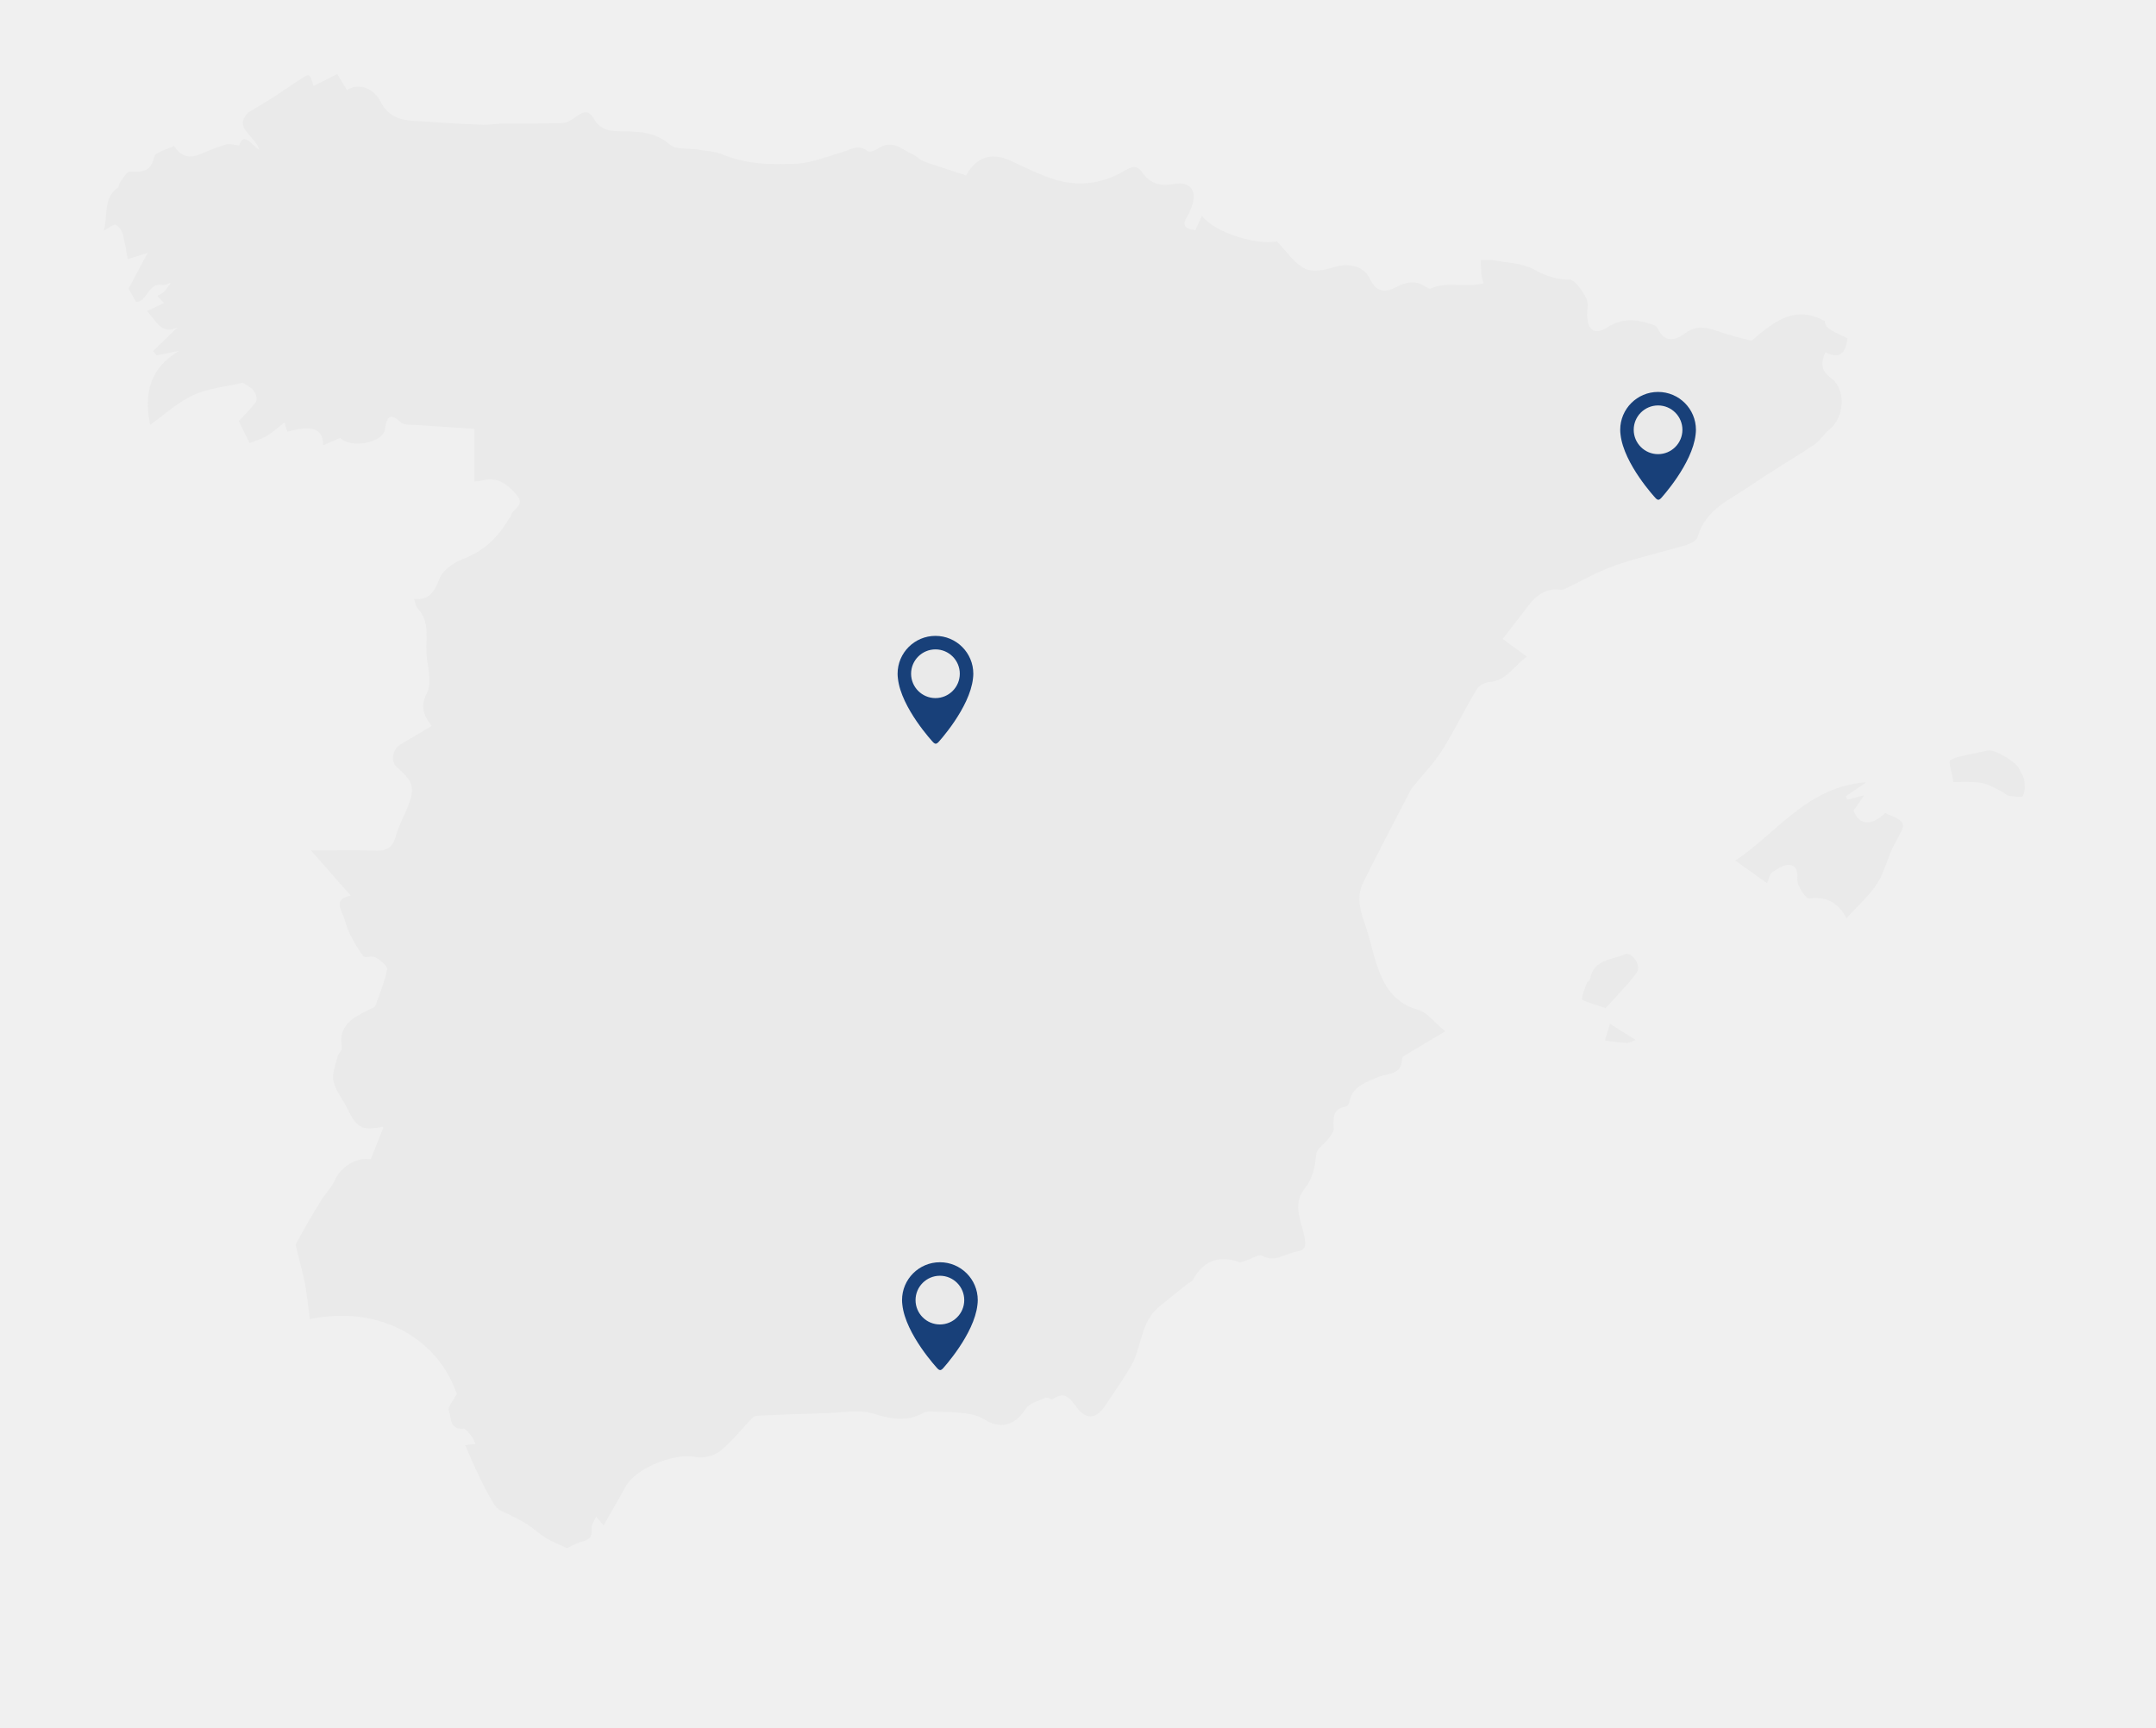
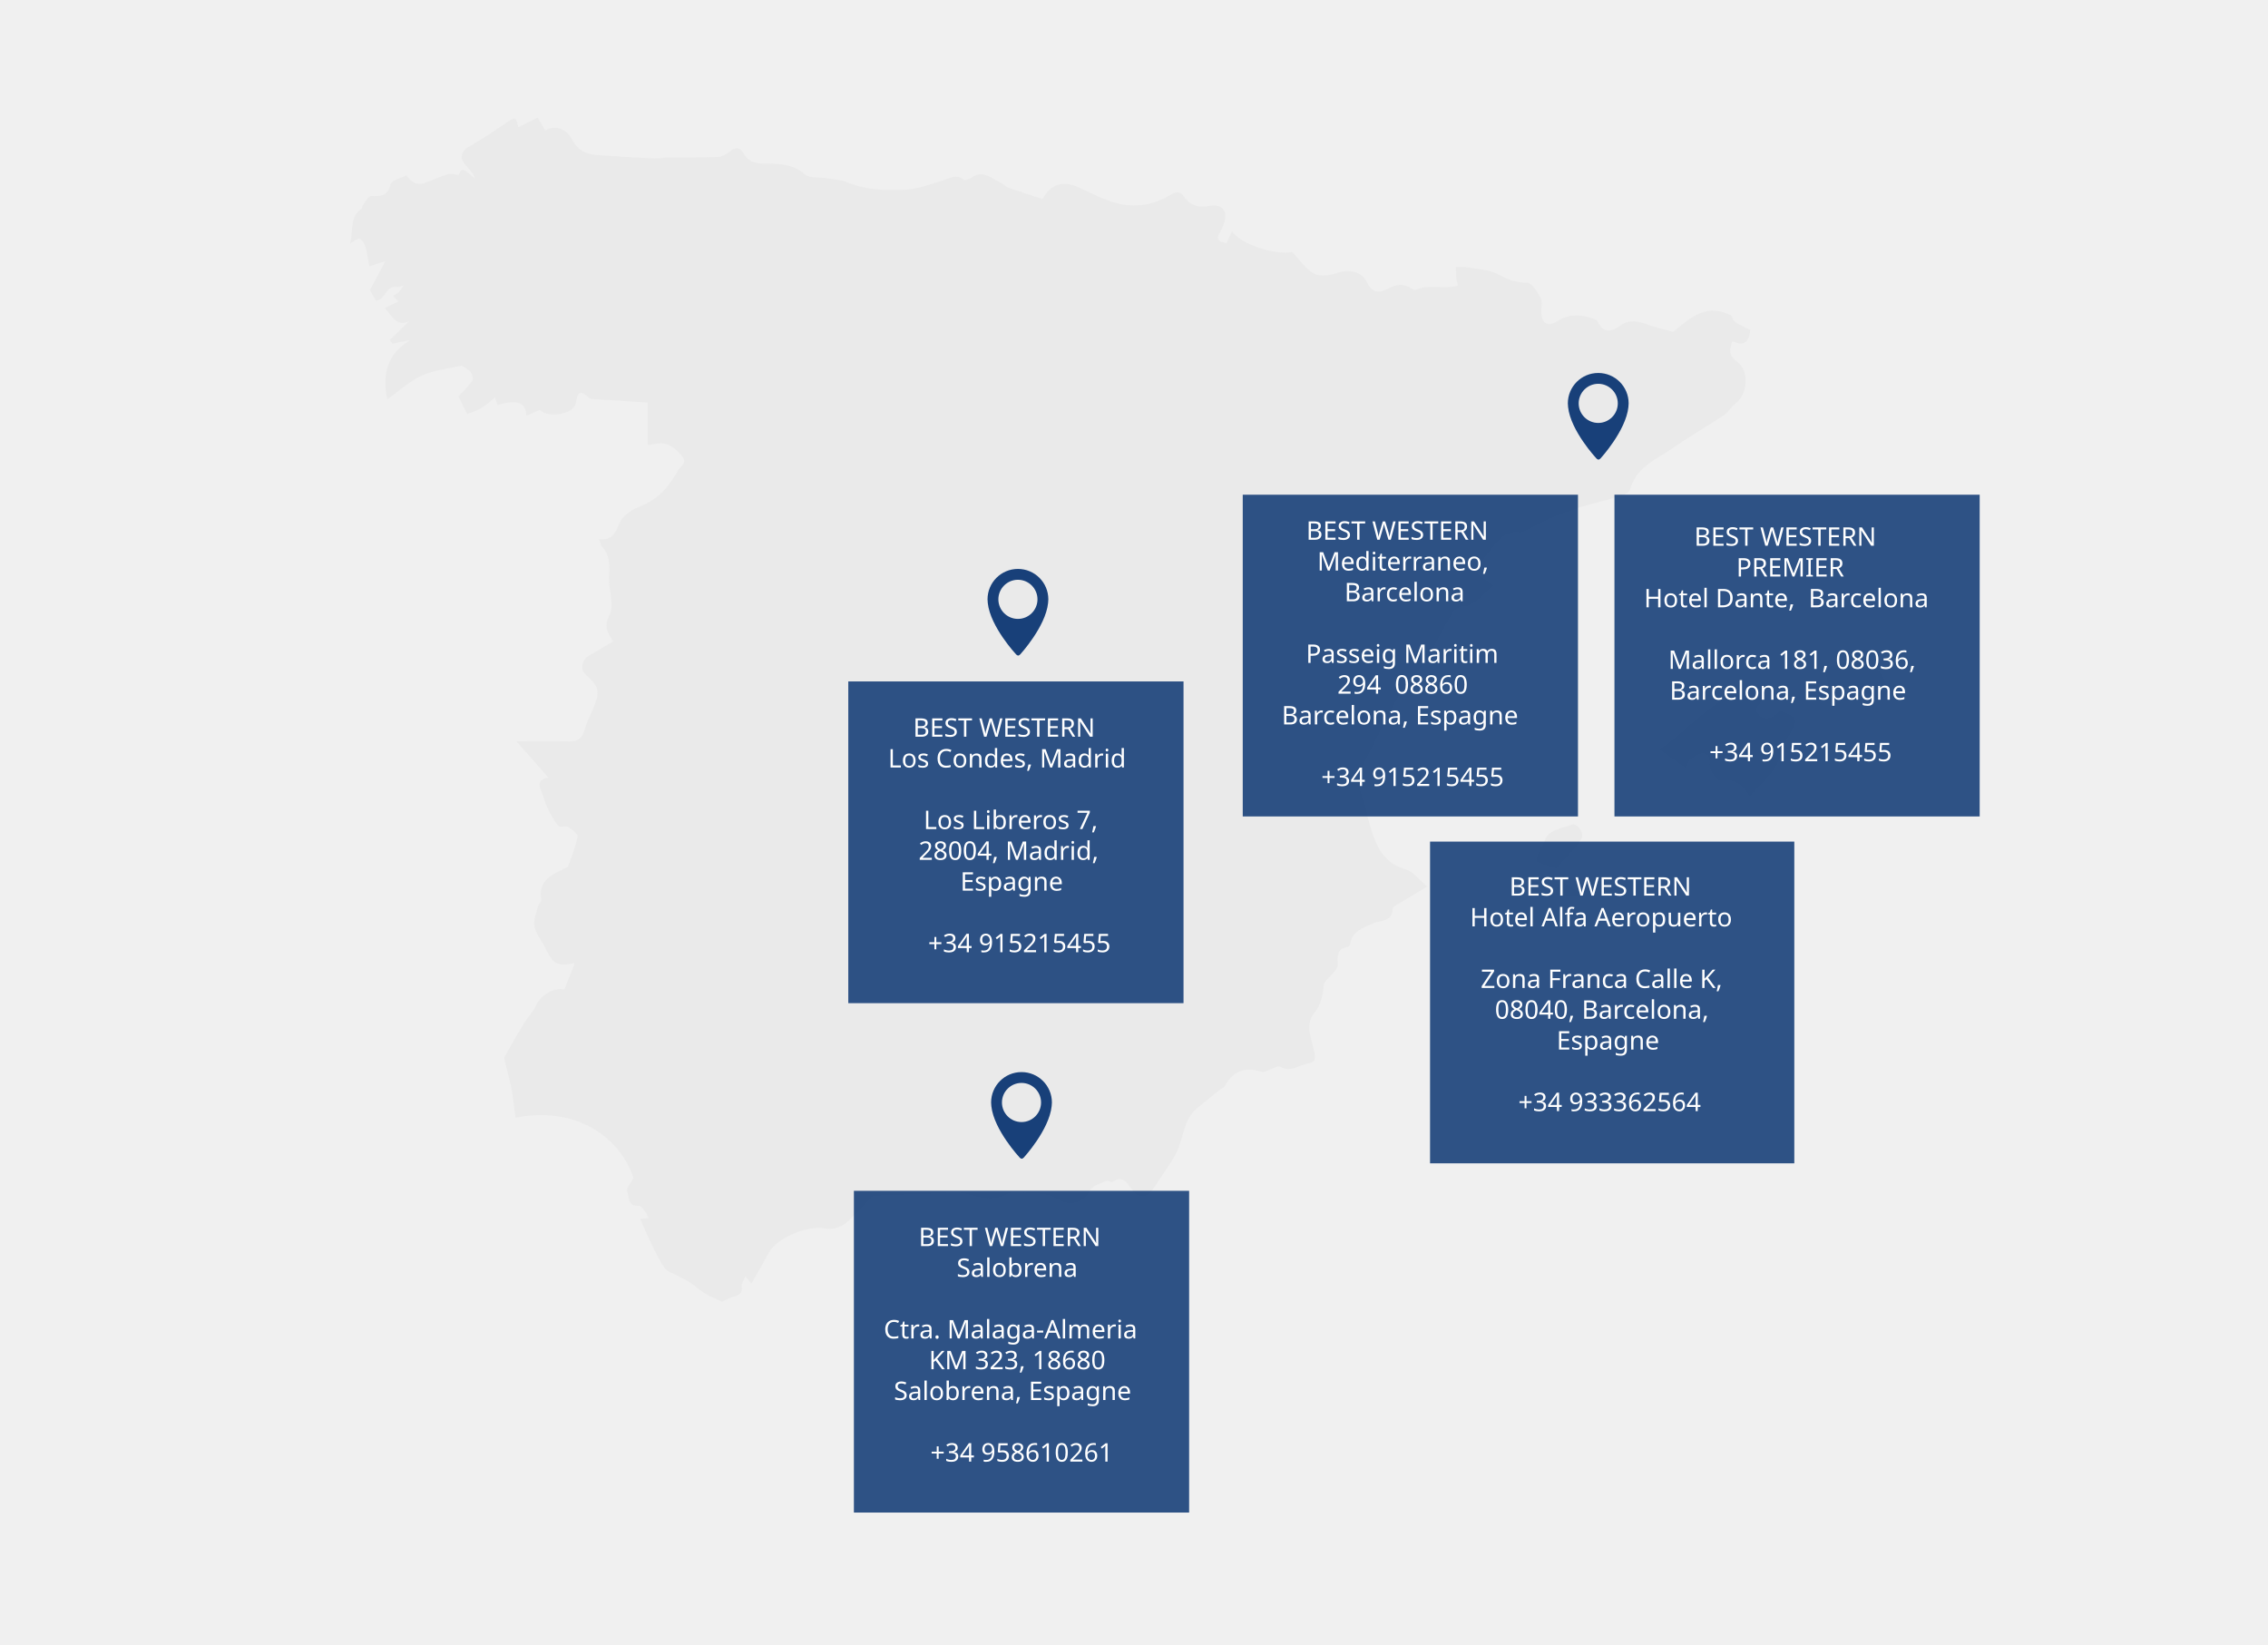
- <svg xmlns="http://www.w3.org/2000/svg" version="1.1" id="Layer_1" x="0px" y="0px" width="1349.917px" height="1081.666px" viewBox="0 0 1349.917 1081.666" enable-background="new 0 0 1349.917 1081.666" xml:space="preserve">
-   <path fill-rule="evenodd" clip-rule="evenodd" fill="#EAEAEA" d="M94.054,265.992c-4.289-20.021,0.13-35.738,18.05-46.237  c-4.716,0.93-9.434,1.86-14.151,2.79c-0.698-0.892-1.397-1.783-2.096-2.676c5.067-4.935,10.133-9.87,15.2-14.804  c-10.278,4.711-13.29-4.282-19.025-10.274c3.77-1.784,7.254-3.434,10.698-5.065c-1.438-1.464-2.875-2.926-4.313-4.389  c1.493-0.897,3.235-1.547,4.417-2.749c1.59-1.616,2.748-3.656,4.091-5.514c-1.739,0.48-3.597,1.62-5.197,1.332  c-8.967-1.616-9.144,10.166-16.517,10.788c-1.49-2.657-2.916-5.201-4.715-8.41c3.525-6.612,7.414-13.902,11.968-22.442  c-3.636,1.16-7.306,2.332-12.486,3.985c-0.909-4.8-1.653-10.392-3.14-15.779c-0.62-2.244-2.46-4.87-4.444-5.755  c-1.258-0.562-3.806,1.766-7.491,3.697c2.932-9.677-0.733-20.156,9.036-27.146c0.632-0.452,0.411-1.959,0.971-2.677  c2.02-2.59,4.26-7.224,6.316-7.171c7.462,0.194,13.14,0.479,15.304-9.205c0.684-3.057,8.049-4.62,12.479-6.932  c3.567,5.865,8.764,8.307,15.969,5.348c5.462-2.244,10.916-4.6,16.563-6.257c2.318-0.681,5.136,0.341,8.271,0.64  c2.492-8.308,6.743-1.617,12.573,2.932c-2.506-9.368-16.64-13.528-7.056-23.543c5.128-3.107,10.839-6.424,16.4-9.977  c5.81-3.712,11.413-7.748,17.223-11.461c4.891-3.126,5.254-2.855,7.281,4.784c4.862-2.417,9.553-4.75,14.953-7.434  c1.785,2.963,3.929,6.523,6.072,10.082c6.4-4.524,16.187-2.172,21.025,7.226c6.865,13.334,18.849,11.605,30.124,12.521  c11.37,0.923,22.775,1.479,34.175,1.952c3.572,0.147,7.176-0.701,10.77-0.741c12.823-0.144,25.658,0.131,38.465-0.374  c3.119-0.124,6.547-2.114,9.122-4.146c4.423-3.49,7.902-3.855,10.852,1.384c3.356,5.963,8.416,7.822,15.124,7.891  c11.418,0.116,22.754-0.215,32.612,8.417c3.667,3.211,11.111,2.055,16.812,3.014c5.426,0.914,11.198,1.093,16.166,3.16  c14.92,6.21,30.627,6.407,46.104,5.733c9.465-0.412,18.801-4.404,28.135-7.007c5.475-1.525,10.565-5.743,16.578-0.766  c1.018,0.841,4.626-0.433,6.378-1.667c8.798-6.191,15.186,0.736,22.225,3.828c2.214,0.973,3.906,3.23,6.147,4.029  c8.897,3.173,17.918,6.002,26.817,8.935c6.364-11.799,16.188-14.673,28.119-9.142c9.73,4.511,19.425,9.587,29.69,12.344  c14.248,3.825,28.614,1.497,41.303-6.099c5.042-3.018,7.931-3.715,11.345,1.218c4.771,6.89,11.35,8.542,19.395,7.036  c10.41-1.95,15.193,4.219,11.38,14.235c-0.759,1.997-1.489,4.069-2.638,5.843c-3.862,5.966-1.316,8.162,4.933,8.812  c1.363-2.94,2.639-5.7,4.192-9.055c6.827,10.2,34.521,18.835,46.887,16.085c6.031,6.204,10.707,13.549,17.396,17.037  c4.76,2.482,12.611,0.966,18.398-0.898c8.814-2.839,18.71-0.896,22.561,7.472c3.935,8.552,9.657,8.611,16.452,4.978  c6.188-3.31,11.999-4.353,18.136-0.24c0.983,0.659,2.585,1.528,3.378,1.164c10.499-4.807,21.868-0.01,33.038-3.337  c-0.407-1.53-1.056-3.134-1.229-4.789c-0.336-3.191-0.4-6.411-0.577-9.62c3.007,0.039,6.088-0.341,9.004,0.197  c8.254,1.52,17.365,1.734,24.39,5.624c7.342,4.064,13.774,6.359,22.267,6.395c3.616,0.017,7.944,7.073,10.521,11.723  c1.576,2.849,0.406,7.2,0.523,10.875c0.288,9.079,4.837,12.302,12.428,7.385c9.312-6.035,18.343-5.316,27.905-2.028  c1.317,0.454,3.098,1.097,3.596,2.155c4.521,9.613,10.632,8.457,17.838,3.174c6.684-4.9,13.611-3.361,20.863-0.759  c7.594,2.725,15.54,4.461,20.258,5.775c15.111-13.005,27.453-22.291,45.752-12.432c0.997,4.41,1.208,4.593,14.317,10.883  c-0.948,8.37-4.143,13.625-13.922,8.705c-2.63,6.786-2.904,11.435,3.676,16.169c9.568,6.886,8.354,24.88-0.961,32.167  c-3.509,2.745-5.862,7.06-9.517,9.504c-12.958,8.669-26.524,16.438-39.334,25.311c-12.92,8.951-28.857,14.947-33.71,32.601  c-0.601,2.191-4.483,4.157-7.219,4.973c-14.841,4.431-30.05,7.761-44.639,12.871c-10.902,3.818-21.056,9.767-31.562,14.724  c-0.721,0.34-1.646,0.524-2.426,0.417c-8.897-1.223-14.977,3.25-20.045,9.808c-5.71,7.385-11.408,14.779-16.177,20.959  c4.873,3.585,9.331,6.866,15.115,11.12c-8.204,5.794-12.646,15.212-23.938,15.995c-2.687,0.187-6.234,2.356-7.605,4.668  c-7.401,12.485-13.729,25.629-21.463,37.89c-5.154,8.168-12.05,15.237-18.156,22.808c-0.577,0.713-1.176,1.438-1.593,2.245  c-9.959,19.271-20.101,38.45-29.741,57.879c-4.58,9.229-1.561,18.433,1.644,27.534c2.141,6.089,3.442,12.469,5.262,18.675  c4.404,15.043,10.095,28.54,27.569,33.479c5.645,1.596,10.001,7.747,16.951,13.463c-9.845,5.837-17.193,10.162-24.497,14.566  c-1.02,0.616-2.573,1.64-2.569,2.469c0.038,10.597-9.202,8.997-15.132,11.646c-7.736,3.457-16.407,5.758-17.986,16.127  c-0.134,0.876-1.228,2.157-2.036,2.292c-8.576,1.44-7.972,7.444-7.635,13.898c0.107,2.072-2.012,4.431-3.48,6.377  c-2.443,3.238-7.081,6.056-7.424,9.395c-0.827,8.03-2.05,15.179-7.408,21.829c-7.504,9.312-2.194,19.853-0.138,29.472  c1.332,6.229,1.138,8.897-5.459,10.062c-6.901,1.216-12.979,6.878-20.975,2.367c-2.011-1.135-6.314,1.833-9.585,2.859  c-1.542,0.484-3.369,1.553-4.66,1.126c-13.103-4.361-22.369-0.838-29.044,11.13c-0.643,1.148-2.347,1.679-3.482,2.591  c-6.02,4.826-12.078,9.611-18.005,14.55c-11.418,9.521-10.436,24.875-17.096,36.608c-3.874,6.829-8.503,13.226-12.803,19.812  c-1.284,1.965-2.546,3.945-3.911,5.85c-5.75,8.01-11.652,8.1-17.475,0.428c-3.719-4.9-7.116-10.802-14.763-5.158  c-0.886,0.652-3.524-1.38-4.756-0.833c-4.406,1.964-10.241,3.444-12.483,7.02c-6.389,10.199-15.636,12.937-25.763,6.592  c-3.466-2.171-7.859-3.387-11.97-3.896c-6.933-0.854-13.976-0.86-20.978-1.072c-1.734-0.052-3.748,0-5.188,0.8  c-10.445,5.809-20.223,3.912-31.321,0.498c-8.911-2.745-19.384-0.574-29.156-0.327c-13.517,0.349-27.03,0.898-40.538,1.473  c-1.998,0.084-4.644,0.098-5.842,1.295c-6.921,6.907-12.89,14.92-20.445,20.979c-3.822,3.066-10.686,4.686-15.51,3.7  c-13.162-2.688-37.424,6.981-43.806,18.727c-4.589,8.447-9.47,16.737-13.691,24.167c-0.982-1.153-2.834-3.327-4.688-5.501  c-1.018,2.558-3.143,5.259-2.832,7.643c0.703,5.392-1.886,6.851-6.293,8.085c-3.764,1.056-7.226,3.189-9.035,4.021  c-5.453-2.585-9.526-4.098-13.146-6.339c-4.18-2.59-7.837-6.016-11.958-8.72c-3.25-2.131-6.88-3.673-10.3-5.553  c-3.214-1.769-7.419-2.897-9.341-5.61c-4.059-5.737-7.093-12.237-10.209-18.59c-3.16-6.445-5.913-13.092-8.9-19.773  c2.488-0.253,4.521-0.457,6.553-0.664c-0.865-1.709-1.481-3.621-2.66-5.077c-1.442-1.779-3.46-4.608-5.051-4.497  c-8.769,0.629-7.394-7.146-9.045-11.41c-0.847-2.188,2.793-6.113,4.992-10.396c-12.275-35.782-49.697-55.743-92.009-46.792  c-0.987-7.42-1.679-14.853-3.038-22.163c-1.265-6.812-3.286-13.48-4.869-20.235c-0.411-1.755-1.212-4.029-0.499-5.335  c4.871-8.897,9.979-17.675,15.263-26.337c2.769-4.538,6.809-8.43,8.931-13.212c3.641-8.201,13.548-14.376,22.318-12.832  c2.63-6.578,5.25-13.127,7.944-19.864c0.219,0.148-0.316-0.519-0.708-0.443c-12.827,2.493-16.008,0.687-22.125-11.986  c-2.724-5.643-7.192-10.792-8.457-16.684c-1.021-4.756,1.419-10.326,2.651-15.458c0.46-1.919,2.928-3.819,2.637-5.384  c-2.634-14.154,7.176-19.057,17.199-23.945c1.364-0.666,3.375-1.287,3.792-2.409c2.791-7.532,5.88-15.072,7.343-22.897  c0.381-2.037-4.316-5.671-7.337-7.47c-1.982-1.181-6.475,0.674-7.531-0.662c-3.542-4.474-6.303-9.645-8.856-14.799  c-1.781-3.597-2.519-7.694-4.105-11.405c-2.223-5.203-4.145-10.033,5.104-11.658c-8.441-9.582-16.455-18.676-24.995-28.371  c15.261,0,28.223-0.289,41.163,0.113c7.196,0.224,10.351-2.815,12.163-9.551c1.678-6.241,5.125-11.986,7.453-18.079  c4.522-11.839,3.356-15.655-6.919-24.589c-4.225-3.673-2.834-11.381,2.485-14.443c6.188-3.562,12.29-7.274,19.231-11.398  c-5.149-6.872-7.146-12.301-2.999-20.431c3.003-5.886,1.069-14.755,0.054-22.116c-1.434-10.41,2.858-21.958-5.793-31.099  c-1.146-1.211-1.33-3.333-2.285-5.912c9.923,1.088,12.78-4.757,15.984-12.755c2.122-5.298,8.945-10.078,14.73-12.266  c12.897-4.875,21.863-13.338,28.527-24.898c0.457-0.792,1.362-1.443,1.525-2.265c0.866-4.36,9.319-6.15,3.408-13.061  c-5.892-6.888-11.955-11.236-21.305-8.942c-1.445,0.354-2.946,0.481-4.962,0.799c0-11.135,0-21.871,0-33.101  c-15.397-0.982-28.974-1.827-42.546-2.754c-1.17-0.08-2.59-0.398-3.406-1.14c-6.643-6.046-8.751-4.727-10.149,4.269  c-1.351,8.686-21.518,11.985-28.067,5.307c-3.363,1.469-6.765,2.955-10.604,4.633c-0.005-10.512-6.751-12.827-22.423-8.507  c-0.566-1.792-1.137-3.596-1.845-5.834c-3.771,2.97-7.057,6.106-10.857,8.386c-3.398,2.039-7.364,3.131-10.944,4.587  c-2.363-4.842-4.066-8.329-6.729-13.787c2.779-3.039,7.226-7.295,10.785-12.199c0.958-1.32-0.127-5.104-1.459-6.855  c-1.636-2.153-4.515-3.361-6.825-4.957c-10.059,2.36-21.25,3.376-30.951,7.718C111.523,251.676,103.473,259.323,94.054,265.992z" />
-   <path fill-rule="evenodd" clip-rule="evenodd" fill="#EAEAEA" d="M1168.624,489.861c-5.231,3.532-9.019,6.087-12.805,8.644  c0.234,0.757,0.47,1.514,0.705,2.271c2.763-0.707,5.526-1.414,10.638-2.721c-2.637,3.832-4.413,6.415-6.597,9.588  c3.493,9.025,10.979,10.063,19.773,1.464c13.859,6.031,13.433,5.793,6.032,19.146c-4.369,7.885-6.102,17.317-10.9,24.855  c-4.883,7.669-12.073,13.867-19.329,21.898c-5.611-10.393-12.962-13.699-23.421-12.382c-2.117,0.267-7.748-8.221-7.399-12.3  c0.448-5.245-1.162-8.486-4.825-8.722c-3.551-0.229-7.605,2.391-10.854,4.611c-1.662,1.135-2.047,4.138-3.255,6.845  c-6.746-4.802-13.214-9.408-19.869-14.146C1112.923,521.356,1131.627,492.364,1168.624,489.861z" />
-   <path fill-rule="evenodd" clip-rule="evenodd" fill="#EAEAEA" d="M1223.023,489.766c-0.232-1.342-0.392-2.183-0.521-3.028  c-0.562-3.689-2.703-9.718-1.369-10.622c3.671-2.491,8.78-2.91,13.356-4.007c3.43-0.823,6.909-1.453,10.375-2.122  c4.073-0.786,17.199,6.879,19.235,11.19c1.153,2.44,2.977,4.784,3.324,7.33c0.448,3.3,0.646,7.296-0.885,9.917  c-0.742,1.264-5.722,0.294-8.718-0.125c-1.392-0.194-2.595-1.546-3.94-2.273C1241.773,489.477,1241.77,489.484,1223.023,489.766z" />
-   <path fill-rule="evenodd" clip-rule="evenodd" fill="#EAEAEA" d="M1005.25,631.286c-2.359-0.777-5.202-1.637-7.984-2.655  c-2.43-0.889-6.9-2.187-6.823-2.913c0.372-3.476,1.906-6.851,3.204-10.191c0.365-0.941,1.791-1.571,1.945-2.479  c2.07-12.267,13.58-11.887,21.636-15.442c4.522-1.997,10.521,6.883,7.665,11.208c-3.217,4.867-7.45,9.071-11.327,13.491  C1011.038,625.187,1008.36,627.937,1005.25,631.286z" />
-   <path fill-rule="evenodd" clip-rule="evenodd" fill="#EAEAEA" d="M1024.047,651.229c-1.546,0.566-3.485,1.887-5.406,1.86  c-4.021-0.05-8.035-0.807-13.788-1.476c0.749-2.507,1.96-6.559,3.144-10.523C1014.058,644.918,1018.16,647.509,1024.047,651.229z" />
-   <g id="england">
-     <g>
+ <svg xmlns="http://www.w3.org/2000/svg" version="1.1" x="0px" y="0px" width="756px" height="548px" viewBox="0 0 756 548" enable-background="new 0 0 756 548" xml:space="preserve">
+   <g id="spain-map">
+     <path fill-rule="evenodd" clip-rule="evenodd" fill="#EAEAEA" d="M129.115,133.092c-1.833-8.561,0.055-15.28,7.717-19.769   c-2.017,0.397-4.033,0.796-6.05,1.192c-0.299-0.381-0.597-0.762-0.896-1.143c2.166-2.111,4.332-4.22,6.499-6.33   c-4.395,2.014-5.682-1.831-8.134-4.393c1.61-0.763,3.101-1.469,4.573-2.165c-0.615-0.627-1.229-1.251-1.844-1.876   c0.638-0.384,1.383-0.662,1.889-1.176c0.679-0.69,1.175-1.562,1.749-2.357c-0.744,0.205-1.538,0.692-2.222,0.569   c-3.834-0.691-3.91,4.346-7.062,4.612c-0.637-1.137-1.245-2.223-2.016-3.596c1.508-2.827,3.17-5.943,5.117-9.595   c-1.556,0.496-3.124,0.996-5.338,1.704c-0.389-2.053-0.707-4.443-1.344-6.747c-0.264-0.959-1.052-2.081-1.899-2.46   c-0.538-0.24-1.627,0.754-3.202,1.581c1.253-4.138-0.313-8.617,3.863-11.606c0.271-0.192,0.175-0.838,0.415-1.145   c0.863-1.107,1.821-3.089,2.7-3.065c3.189,0.083,5.617,0.204,6.543-3.936c0.292-1.308,3.441-1.976,5.334-2.964   c1.525,2.508,3.747,3.552,6.828,2.287c2.335-0.96,4.667-1.967,7.081-2.676c0.991-0.29,2.195,0.146,3.535,0.274   c1.066-3.553,2.884-0.693,5.376,1.253c-1.072-4.005-7.115-5.783-3.017-10.065c2.191-1.329,4.635-2.747,7.011-4.266   c2.483-1.587,4.88-3.312,7.363-4.9c2.091-1.337,2.246-1.221,3.112,2.045c2.08-1.032,4.085-2.03,6.394-3.178   c0.763,1.267,1.68,2.788,2.596,4.31c2.736-1.934,6.921-0.928,8.989,3.091c2.935,5.7,8.059,4.962,12.879,5.354   c4.861,0.394,9.737,0.632,14.611,0.834c1.527,0.063,3.068-0.301,4.604-0.316c5.483-0.062,10.97,0.056,16.446-0.161   c1.333-0.052,2.799-0.902,3.899-1.771c1.892-1.492,3.379-1.648,4.64,0.592c1.436,2.549,3.598,3.344,6.465,3.373   c4.883,0.05,9.729-0.092,13.942,3.599c1.568,1.372,4.752,0.878,7.189,1.289c2.319,0.39,4.787,0.468,6.911,1.351   c6.379,2.655,13.094,2.739,19.711,2.451c4.046-0.176,8.037-1.884,12.029-2.996c2.339-0.652,4.517-2.455,7.086-0.327   c0.436,0.359,1.979-0.186,2.728-0.713c3.762-2.646,6.492,0.315,9.501,1.637c0.947,0.417,1.671,1.381,2.629,1.723   c3.805,1.356,7.66,2.566,11.466,3.819c2.72-5.044,6.92-6.273,12.021-3.908c4.16,1.929,8.306,4.099,12.693,5.277   c6.093,1.636,12.234,0.641,17.659-2.606c2.155-1.291,3.391-1.589,4.85,0.521c2.04,2.945,4.854,3.651,8.293,3.008   c4.451-0.835,6.495,1.804,4.865,6.086c-0.325,0.854-0.637,1.74-1.128,2.497c-1.65,2.551-0.563,3.49,2.108,3.767   c0.583-1.256,1.128-2.436,1.792-3.87c2.919,4.361,14.759,8.052,20.047,6.877c2.578,2.652,4.577,5.793,7.437,7.283   c2.036,1.062,5.392,0.414,7.865-0.384c3.77-1.213,7.999-0.383,9.646,3.194c1.683,3.657,4.129,3.682,7.035,2.129   c2.645-1.415,5.13-1.861,7.753-0.103c0.421,0.281,1.104,0.653,1.444,0.498c4.488-2.056,9.35-0.006,14.125-1.427   c-0.175-0.654-0.451-1.341-0.526-2.048c-0.144-1.364-0.17-2.741-0.246-4.113c1.286,0.018,2.603-0.146,3.85,0.084   c3.529,0.649,7.424,0.742,10.427,2.405c3.139,1.737,5.89,2.718,9.521,2.733c1.545,0.007,3.396,3.024,4.497,5.012   c0.675,1.219,0.175,3.079,0.225,4.649c0.123,3.882,2.069,5.26,5.312,3.157c3.982-2.579,7.843-2.272,11.932-0.865   c0.562,0.192,1.323,0.468,1.537,0.92c1.933,4.109,4.545,3.615,7.626,1.356c2.858-2.094,5.819-1.437,8.921-0.324   c3.245,1.165,6.643,1.908,8.659,2.47c6.462-5.561,11.737-9.531,19.561-5.315c0.427,1.886,0.518,1.964,6.122,4.653   c-0.406,3.577-1.772,5.824-5.952,3.721c-1.125,2.901-1.242,4.89,1.571,6.913c4.09,2.944,3.571,10.638-0.411,13.753   c-1.501,1.174-2.506,3.019-4.068,4.062c-5.54,3.707-11.341,7.029-16.816,10.821c-5.523,3.828-12.338,6.391-14.412,13.939   c-0.257,0.936-1.917,1.776-3.086,2.125c-6.346,1.894-12.849,3.318-19.086,5.502c-4.661,1.633-9.001,4.176-13.493,6.296   c-0.308,0.145-0.703,0.224-1.036,0.179c-3.806-0.522-6.404,1.388-8.57,4.192c-2.441,3.158-4.878,6.318-6.916,8.96   c2.083,1.534,3.988,2.937,6.461,4.756c-3.507,2.476-5.406,6.502-10.233,6.838c-1.148,0.079-2.666,1.007-3.251,1.995   c-3.165,5.338-5.869,10.957-9.177,16.199c-2.204,3.492-5.152,6.515-7.762,9.751c-0.248,0.305-0.503,0.614-0.681,0.96   c-4.259,8.238-8.594,16.438-12.716,24.744c-1.958,3.946-0.668,7.882,0.703,11.772c0.914,2.603,1.472,5.331,2.25,7.983   c1.882,6.432,4.314,12.201,11.785,14.312c2.414,0.684,4.276,3.312,7.247,5.757c-4.208,2.495-7.35,4.345-10.473,6.228   c-0.437,0.264-1.101,0.7-1.099,1.055c0.017,4.531-3.934,3.848-6.469,4.979c-3.308,1.479-7.015,2.462-7.69,6.895   c-0.057,0.375-0.524,0.922-0.87,0.979c-3.667,0.616-3.408,3.183-3.264,5.941c0.046,0.887-0.861,1.895-1.489,2.728   c-1.044,1.384-3.027,2.589-3.174,4.017c-0.354,3.433-0.876,6.488-3.167,9.332c-3.207,3.981-0.938,8.488-0.059,12.601   c0.57,2.663,0.486,3.804-2.334,4.302c-2.95,0.52-5.55,2.94-8.967,1.012c-0.86-0.484-2.699,0.783-4.099,1.223   c-0.659,0.206-1.439,0.664-1.992,0.481c-5.601-1.864-9.563-0.358-12.418,4.758c-0.273,0.491-1.002,0.718-1.488,1.108   c-2.573,2.062-5.163,4.109-7.697,6.22c-4.881,4.07-4.461,10.635-7.309,15.651c-1.657,2.92-3.636,5.655-5.473,8.47   c-0.551,0.841-1.09,1.687-1.673,2.501c-2.459,3.425-4.982,3.463-7.472,0.184c-1.589-2.096-3.042-4.619-6.311-2.205   c-0.38,0.277-1.508-0.59-2.033-0.356c-1.885,0.839-4.379,1.472-5.338,3.001c-2.731,4.36-6.685,5.531-11.014,2.818   c-1.483-0.928-3.361-1.448-5.118-1.666c-2.965-0.365-5.975-0.368-8.968-0.458c-0.742-0.022-1.604,0-2.22,0.342   c-4.464,2.482-8.646,1.673-13.39,0.213c-3.81-1.174-8.288-0.245-12.466-0.141c-5.778,0.15-11.556,0.385-17.331,0.631   c-0.854,0.035-1.984,0.042-2.497,0.553c-2.96,2.954-5.511,6.379-8.742,8.97c-1.633,1.311-4.567,2.004-6.63,1.581   c-5.628-1.149-16,2.985-18.729,8.007c-1.961,3.611-4.049,7.156-5.853,10.332c-0.421-0.493-1.212-1.423-2.004-2.353   c-0.436,1.094-1.344,2.249-1.211,3.269c0.301,2.305-0.807,2.929-2.69,3.456c-1.609,0.452-3.09,1.363-3.862,1.72   c-2.333-1.104-4.074-1.752-5.621-2.71c-1.787-1.107-3.351-2.572-5.112-3.729c-1.389-0.911-2.942-1.57-4.403-2.374   c-1.374-0.756-3.172-1.239-3.994-2.398c-1.735-2.453-3.032-5.232-4.364-7.947c-1.351-2.756-2.528-5.598-3.805-8.454   c1.062-0.108,1.932-0.195,2.802-0.283c-0.371-0.731-0.634-1.549-1.139-2.172c-0.616-0.76-1.479-1.97-2.159-1.923   c-3.748,0.27-3.16-3.055-3.866-4.877c-0.363-0.937,1.194-2.615,2.133-4.444c-5.247-15.298-21.247-23.833-39.336-20.007   c-0.422-3.171-0.717-6.349-1.299-9.474c-0.54-2.913-1.404-5.764-2.082-8.652c-0.175-0.75-0.518-1.723-0.213-2.28   c2.083-3.805,4.267-7.557,6.525-11.26c1.185-1.94,2.911-3.604,3.819-5.648c1.556-3.506,5.791-6.147,9.541-5.486   c1.124-2.812,2.244-5.612,3.396-8.493c0.093,0.064-0.135-0.222-0.303-0.189c-5.484,1.066-6.845,0.295-9.459-5.124   c-1.165-2.412-3.074-4.614-3.616-7.134c-0.436-2.032,0.606-4.414,1.134-6.607c0.196-0.82,1.252-1.633,1.127-2.303   c-1.127-6.051,3.068-8.146,7.354-10.236c0.583-0.285,1.443-0.551,1.62-1.03c1.194-3.22,2.515-6.444,3.141-9.789   c0.162-0.871-1.847-2.425-3.138-3.194c-0.848-0.505-2.768,0.289-3.22-0.282c-1.515-1.913-2.694-4.123-3.786-6.327   c-0.762-1.539-1.077-3.29-1.755-4.877c-0.95-2.223-1.772-4.288,2.183-4.982c-3.61-4.098-7.035-7.986-10.687-12.13   c6.524,0,12.066-0.124,17.599,0.048c3.075,0.096,4.425-1.204,5.199-4.083c0.718-2.668,2.191-5.124,3.188-7.729   c1.933-5.062,1.434-6.692-2.959-10.513c-1.806-1.57-1.213-4.866,1.062-6.175c2.646-1.523,5.254-3.109,8.223-4.873   c-2.202-2.938-3.056-5.26-1.283-8.735c1.284-2.516,0.456-6.309,0.023-9.455c-0.613-4.45,1.222-9.388-2.478-13.295   c-0.488-0.519-0.567-1.426-0.976-2.528c4.241,0.466,5.463-2.033,6.833-5.452c0.908-2.266,3.824-4.31,6.298-5.244   c5.514-2.085,9.348-5.703,12.196-10.645c0.194-0.34,0.582-0.618,0.651-0.97c0.371-1.863,3.984-2.629,1.458-5.584   c-2.519-2.944-5.111-4.804-9.108-3.823c-0.618,0.152-1.26,0.206-2.122,0.342c0-4.76,0-9.351,0-14.151   c-6.584-0.42-12.388-0.781-18.19-1.177c-0.499-0.035-1.106-0.17-1.456-0.487c-2.839-2.586-3.741-2.021-4.339,1.823   c-0.578,3.714-9.2,5.125-12,2.269c-1.438,0.629-2.892,1.264-4.533,1.981c-0.003-4.494-2.887-5.483-9.586-3.637   c-0.243-0.767-0.486-1.537-0.79-2.495c-1.612,1.271-3.017,2.612-4.642,3.586c-1.452,0.872-3.148,1.34-4.679,1.961   c-1.011-2.069-1.739-3.562-2.877-5.894c1.188-1.3,3.089-3.119,4.61-5.216c0.409-0.564-0.055-2.182-0.623-2.931   c-0.699-0.921-1.931-1.438-2.919-2.119c-4.301,1.009-9.084,1.443-13.231,3.3C136.584,126.971,133.143,130.24,129.115,133.092z" />
+     <path fill-rule="evenodd" clip-rule="evenodd" fill="#EAEAEA" d="M588.528,228.802c-2.237,1.51-3.857,2.604-5.476,3.696   c0.101,0.323,0.201,0.647,0.302,0.971c1.181-0.302,2.363-0.605,4.548-1.164c-1.128,1.639-1.887,2.742-2.819,4.1   c1.493,3.858,4.693,4.303,8.453,0.627c5.925,2.578,5.743,2.476,2.579,8.185c-1.869,3.371-2.609,7.404-4.66,10.627   c-2.088,3.278-5.162,5.929-8.265,9.362c-2.399-4.443-5.541-5.856-10.014-5.294c-0.905,0.114-3.312-3.515-3.162-5.26   c0.19-2.241-0.497-3.627-2.063-3.729c-1.517-0.098-3.251,1.022-4.641,1.971c-0.711,0.486-0.875,1.77-1.392,2.928   c-2.884-2.054-5.649-4.022-8.495-6.048C564.713,242.268,572.709,229.872,588.528,228.802z" />
+     <path fill-rule="evenodd" clip-rule="evenodd" fill="#EAEAEA" d="M609.647,228.762c-0.1-0.574-0.168-0.934-0.224-1.295   c-0.24-1.577-1.156-4.154-0.585-4.541c1.569-1.064,3.755-1.244,5.71-1.713c1.468-0.353,2.954-0.621,4.436-0.908   c1.742-0.335,7.354,2.941,8.224,4.785c0.493,1.043,1.273,2.045,1.422,3.134c0.191,1.411,0.276,3.119-0.378,4.24   c-0.318,0.539-2.447,0.125-3.728-0.054c-0.595-0.084-1.109-0.661-1.685-0.972C617.663,228.638,617.661,228.641,609.647,228.762z" />
+     <path fill-rule="evenodd" clip-rule="evenodd" fill="#EAEAEA" d="M518.681,289.266c-1.009-0.333-2.225-0.699-3.414-1.135   c-1.039-0.38-2.951-0.936-2.917-1.246c0.158-1.485,0.815-2.929,1.369-4.357c0.157-0.401,0.766-0.671,0.832-1.06   c0.885-5.244,5.807-5.082,9.25-6.602c1.934-0.854,4.499,2.942,3.277,4.792c-1.376,2.08-3.186,3.878-4.843,5.768   C521.154,286.657,520.01,287.834,518.681,289.266z" />
+     <path fill-rule="evenodd" clip-rule="evenodd" fill="#EAEAEA" d="M526.717,297.792c-0.661,0.242-1.491,0.806-2.312,0.795   c-1.72-0.021-3.436-0.345-5.896-0.631c0.32-1.071,0.839-2.804,1.344-4.499C522.445,295.094,524.199,296.202,526.717,297.792z" />
+   </g>
+   <g id="barcelone">
+     <g id="barcelone_1_">
      <g>
        <g>
          <g>
-             <path fill="#184079" d="M1038.154,245.433c-13.09,0-23.705,10.616-23.705,23.71c0,1.001,0.076,1.975,0.199,2.946       c2.03,18.514,21.969,39.859,21.969,39.859c0.354,0.4,0.696,0.642,1.025,0.822l0.02,0.011l0.661,0.209l0.661-0.209l0.019-0.011       c0.329-0.177,0.673-0.438,1.028-0.822c0,0,19.648-21.378,21.63-39.903c0.119-0.952,0.198-1.918,0.198-2.908       C1061.856,256.049,1051.249,245.433,1038.154,245.433z M1038.154,284.393c-8.406,0-15.25-6.84-15.25-15.249       c0-8.412,6.844-15.252,15.25-15.252c8.41,0,15.244,6.84,15.244,15.252C1053.396,277.553,1046.562,284.393,1038.154,284.393z" />
+             <g>
+               <path fill="#184079" d="M532.748,124.302c-5.597,0-10.135,4.538-10.135,10.137c0,0.428,0.031,0.844,0.086,1.26        c0.866,7.915,9.391,17.041,9.391,17.041c0.152,0.171,0.298,0.274,0.439,0.352l0.007,0.005l0.284,0.089l0.282-0.089        l0.007-0.005c0.142-0.076,0.288-0.188,0.439-0.352c0,0,8.401-9.141,9.248-17.06c0.051-0.406,0.086-0.82,0.086-1.243        C542.881,128.84,538.346,124.302,532.748,124.302z M532.748,140.959c-3.594,0-6.52-2.926-6.52-6.521        c0-3.597,2.926-6.521,6.52-6.521c3.595,0,6.517,2.925,6.517,6.521C539.264,138.033,536.342,140.959,532.748,140.959z" />
+             </g>
          </g>
        </g>
      </g>
    </g>
  </g>
-   <g id="england_1_">
-     <g>
+   <g id="madrid">
+     <g id="madrid_1_">
      <g>
        <g>
          <g>
-             <path fill="#184079" d="M588.492,790.432c-13.09,0-23.705,10.616-23.705,23.711c0,1.001,0.076,1.975,0.199,2.946       c2.031,18.514,21.969,39.859,21.969,39.859c0.354,0.4,0.696,0.643,1.026,0.822l0.019,0.011l0.661,0.209l0.661-0.209l0.02-0.011       c0.329-0.177,0.672-0.438,1.028-0.822c0,0,19.648-21.378,21.629-39.903c0.119-0.952,0.198-1.918,0.198-2.908       C612.194,801.048,601.587,790.432,588.492,790.432z M588.492,829.392c-8.406,0-15.25-6.84-15.25-15.249       c0-8.413,6.844-15.252,15.25-15.252c8.41,0,15.244,6.839,15.244,15.252C603.733,822.552,596.899,829.392,588.492,829.392z" />
+             <g>
+               <path fill="#184079" d="M339.312,189.611c-5.597,0-10.136,4.539-10.136,10.138c0,0.428,0.033,0.844,0.085,1.259        c0.869,7.915,9.394,17.042,9.394,17.042c0.15,0.171,0.298,0.273,0.438,0.352l0.009,0.003l0.282,0.091l0.283-0.091l0.009-0.003        c0.14-0.075,0.286-0.188,0.439-0.352c0,0,8.399-9.141,9.247-17.06c0.051-0.407,0.084-0.821,0.084-1.244        C349.445,194.15,344.91,189.611,339.312,189.611z M339.312,206.268c-3.595,0-6.521-2.924-6.521-6.519        c0-3.597,2.926-6.521,6.521-6.521s6.517,2.925,6.517,6.521C345.828,203.344,342.906,206.268,339.312,206.268z" />
+             </g>
          </g>
        </g>
      </g>
    </g>
  </g>
-   <g id="england_2_">
-     <g>
+   <g id="salobrena">
+     <g id="salobrena_1_">
      <g>
        <g>
          <g>
-             <path fill="#184079" d="M585.707,398.193c-13.091,0-23.705,10.616-23.705,23.71c0,1.001,0.076,1.975,0.198,2.947       c2.031,18.514,21.969,39.86,21.969,39.86c0.354,0.4,0.697,0.642,1.026,0.822l0.019,0.011l0.661,0.209l0.661-0.209l0.02-0.011       c0.329-0.177,0.672-0.438,1.028-0.822c0,0,19.648-21.379,21.629-39.904c0.12-0.952,0.198-1.918,0.198-2.908       C609.409,408.81,598.801,398.193,585.707,398.193z M585.707,437.153c-8.407,0-15.251-6.84-15.251-15.25       c0-8.412,6.844-15.252,15.251-15.252c8.409,0,15.243,6.84,15.243,15.252C600.947,430.313,594.113,437.153,585.707,437.153z" />
+             <g>
+               <path fill="#184079" d="M340.504,357.306c-5.597,0-10.136,4.538-10.136,10.138c0,0.427,0.032,0.844,0.085,1.258        c0.868,7.916,9.393,17.043,9.393,17.043c0.151,0.17,0.298,0.273,0.439,0.351l0.007,0.005l0.283,0.09l0.283-0.09l0.008-0.005        c0.141-0.075,0.287-0.188,0.44-0.351c0,0,8.399-9.14,9.246-17.061c0.052-0.407,0.085-0.82,0.085-1.243        C350.637,361.844,346.102,357.306,340.504,357.306z M340.504,373.962c-3.595,0-6.521-2.925-6.521-6.519        c0-3.598,2.926-6.521,6.521-6.521s6.517,2.924,6.517,6.521C347.02,371.037,344.098,373.962,340.504,373.962z" />
+             </g>
          </g>
        </g>
      </g>
    </g>
  </g>
+   <g id="hotel-salobrena">
+     <rect x="284.632" y="396.881" opacity="0.9" fill="#184079" width="111.742" height="107.226" />
+     <rect x="293.965" y="408.957" fill="none" width="93.077" height="80.162" />
+     <text transform="matrix(1 0 0 1 306.207 415.3018)">
+       <tspan x="0" y="0" fill="#FFFFFF" font-family="'Montserrat-Regular'" font-size="8.551">BEST WESTERN </tspan>
+       <tspan x="12.65" y="10.261" fill="#FFFFFF" font-family="'Montserrat-Regular'" font-size="8.551">Salobrena</tspan>
+       <tspan x="-11.646" y="30.782" fill="#FFFFFF" font-family="'Montserrat-Regular'" font-size="8.551">Ctra. Malaga-Almeria </tspan>
+       <tspan x="3.421" y="41.043" fill="#FFFFFF" font-family="'Montserrat-Regular'" font-size="8.551">KM 323, 18680</tspan>
+       <tspan x="-8.264" y="51.304" fill="#FFFFFF" font-family="'Montserrat-Regular'" font-size="8.551">Salobrena, Espagne</tspan>
+       <tspan x="3.921" y="71.825" fill="#FFFFFF" font-family="'Montserrat-Regular'" font-size="8.551">+34 958610261</tspan>
+     </text>
+   </g>
+   <g id="hotel-madrid">
+     <rect x="282.765" y="227.109" opacity="0.9" fill="#184079" width="111.743" height="107.225" />
+     <rect x="292.099" y="239.184" fill="none" width="93.076" height="80.162" />
+     <text transform="matrix(1 0 0 1 304.3408 245.5283)">
+       <tspan x="0" y="0" fill="#FFFFFF" font-family="'Montserrat-Regular'" font-size="8.551">BEST WESTERN </tspan>
+       <tspan x="-8.319" y="10.261" fill="#FFFFFF" font-family="'Montserrat-Regular'" font-size="8.551">Los Condes, Madrid</tspan>
+       <tspan x="3.51" y="30.782" fill="#FFFFFF" font-family="'Montserrat-Regular'" font-size="8.551">Los Libreros 7, </tspan>
+       <tspan x="1.83" y="41.043" fill="#FFFFFF" font-family="'Montserrat-Regular'" font-size="8.551">28004, Madrid,</tspan>
+       <tspan x="15.754" y="51.304" fill="#FFFFFF" font-family="'Montserrat-Regular'" font-size="8.551">Espagne</tspan>
+       <tspan x="5.011" y="71.825" fill="#FFFFFF" font-family="'Montserrat-Regular'" font-size="8.551">+34 915215455</tspan>
+     </text>
+   </g>
+   <g id="hotel-barcelone">
+     <rect x="414.248" y="164.882" opacity="0.9" fill="#184079" width="111.742" height="107.226" />
+     <rect x="423.15" y="173.536" fill="none" width="93.078" height="89.174" />
+     <text transform="matrix(1 0 0 1 435.3936 179.8809)">
+       <tspan x="0" y="0" fill="#FFFFFF" font-family="'Montserrat-Regular'" font-size="8.551">BEST WESTERN </tspan>
+       <tspan x="3.681" y="10.261" fill="#FFFFFF" font-family="'Montserrat-Regular'" font-size="8.551">Mediterraneo, </tspan>
+       <tspan x="12.735" y="20.521" fill="#FFFFFF" font-family="'Montserrat-Regular'" font-size="8.551">Barcelona</tspan>
+       <tspan x="-0.12" y="41.043" fill="#FFFFFF" font-family="'Montserrat-Regular'" font-size="8.551">Passeig Maritim</tspan>
+       <tspan x="10.372" y="51.304" fill="#FFFFFF" font-family="'Montserrat-Regular'" font-size="8.551">294  08860</tspan>
+       <tspan x="-8.179" y="61.564" fill="#FFFFFF" font-family="'Montserrat-Regular'" font-size="8.551">Barcelona, Espagne</tspan>
+       <tspan x="5.011" y="82.086" fill="#FFFFFF" font-family="'Montserrat-Regular'" font-size="8.551">+34 915215455</tspan>
+     </text>
+     <rect x="538.154" y="164.882" opacity="0.9" fill="#184079" width="121.742" height="107.226" />
+     <rect x="547.607" y="175.536" fill="none" width="102.836" height="83.464" />
+     <text transform="matrix(1 0 0 1 564.7295 181.8809)">
+       <tspan x="0" y="0" fill="#FFFFFF" font-family="'Montserrat-Regular'" font-size="8.551">BEST WESTERN </tspan>
+       <tspan x="14.019" y="10.261" fill="#FFFFFF" font-family="'Montserrat-Regular'" font-size="8.551">PREMIER </tspan>
+       <tspan x="-16.733" y="20.521" fill="#FFFFFF" font-family="'Montserrat-Regular'" font-size="8.551">Hotel Dante,  Barcelona</tspan>
+       <tspan x="-8.661" y="41.043" fill="#FFFFFF" font-family="'Montserrat-Regular'" font-size="8.551">Mallorca 181, 08036, </tspan>
+       <tspan x="-8.179" y="51.304" fill="#FFFFFF" font-family="'Montserrat-Regular'" font-size="8.551">Barcelona, Espagne</tspan>
+       <tspan x="5.011" y="71.825" fill="#FFFFFF" font-family="'Montserrat-Regular'" font-size="8.551">+34 915215455</tspan>
+     </text>
+     <rect x="476.683" y="280.494" opacity="0.9" fill="#184079" width="121.419" height="107.225" />
+     <rect x="485.974" y="292.148" fill="none" width="102.837" height="82.6" />
+     <text transform="matrix(1 0 0 1 503.0957 298.4932)">
+       <tspan x="0" y="0" fill="#FFFFFF" font-family="'Montserrat-Regular'" font-size="8.551">BEST WESTERN </tspan>
+       <tspan x="-13.107" y="10.261" fill="#FFFFFF" font-family="'Montserrat-Regular'" font-size="8.551">Hotel Alfa Aeropuerto</tspan>
+       <tspan x="-9.537" y="30.782" fill="#FFFFFF" font-family="'Montserrat-Regular'" font-size="8.551">Zona Franca Calle K, </tspan>
+       <tspan x="-4.826" y="41.043" fill="#FFFFFF" font-family="'Montserrat-Regular'" font-size="8.551">08040, Barcelona, </tspan>
+       <tspan x="15.755" y="51.304" fill="#FFFFFF" font-family="'Montserrat-Regular'" font-size="8.551">Espagne</tspan>
+       <tspan x="2.98" y="71.825" fill="#FFFFFF" font-family="'Montserrat-Regular'" font-size="8.551">+34 933362564</tspan>
+     </text>
+   </g>
</svg>
